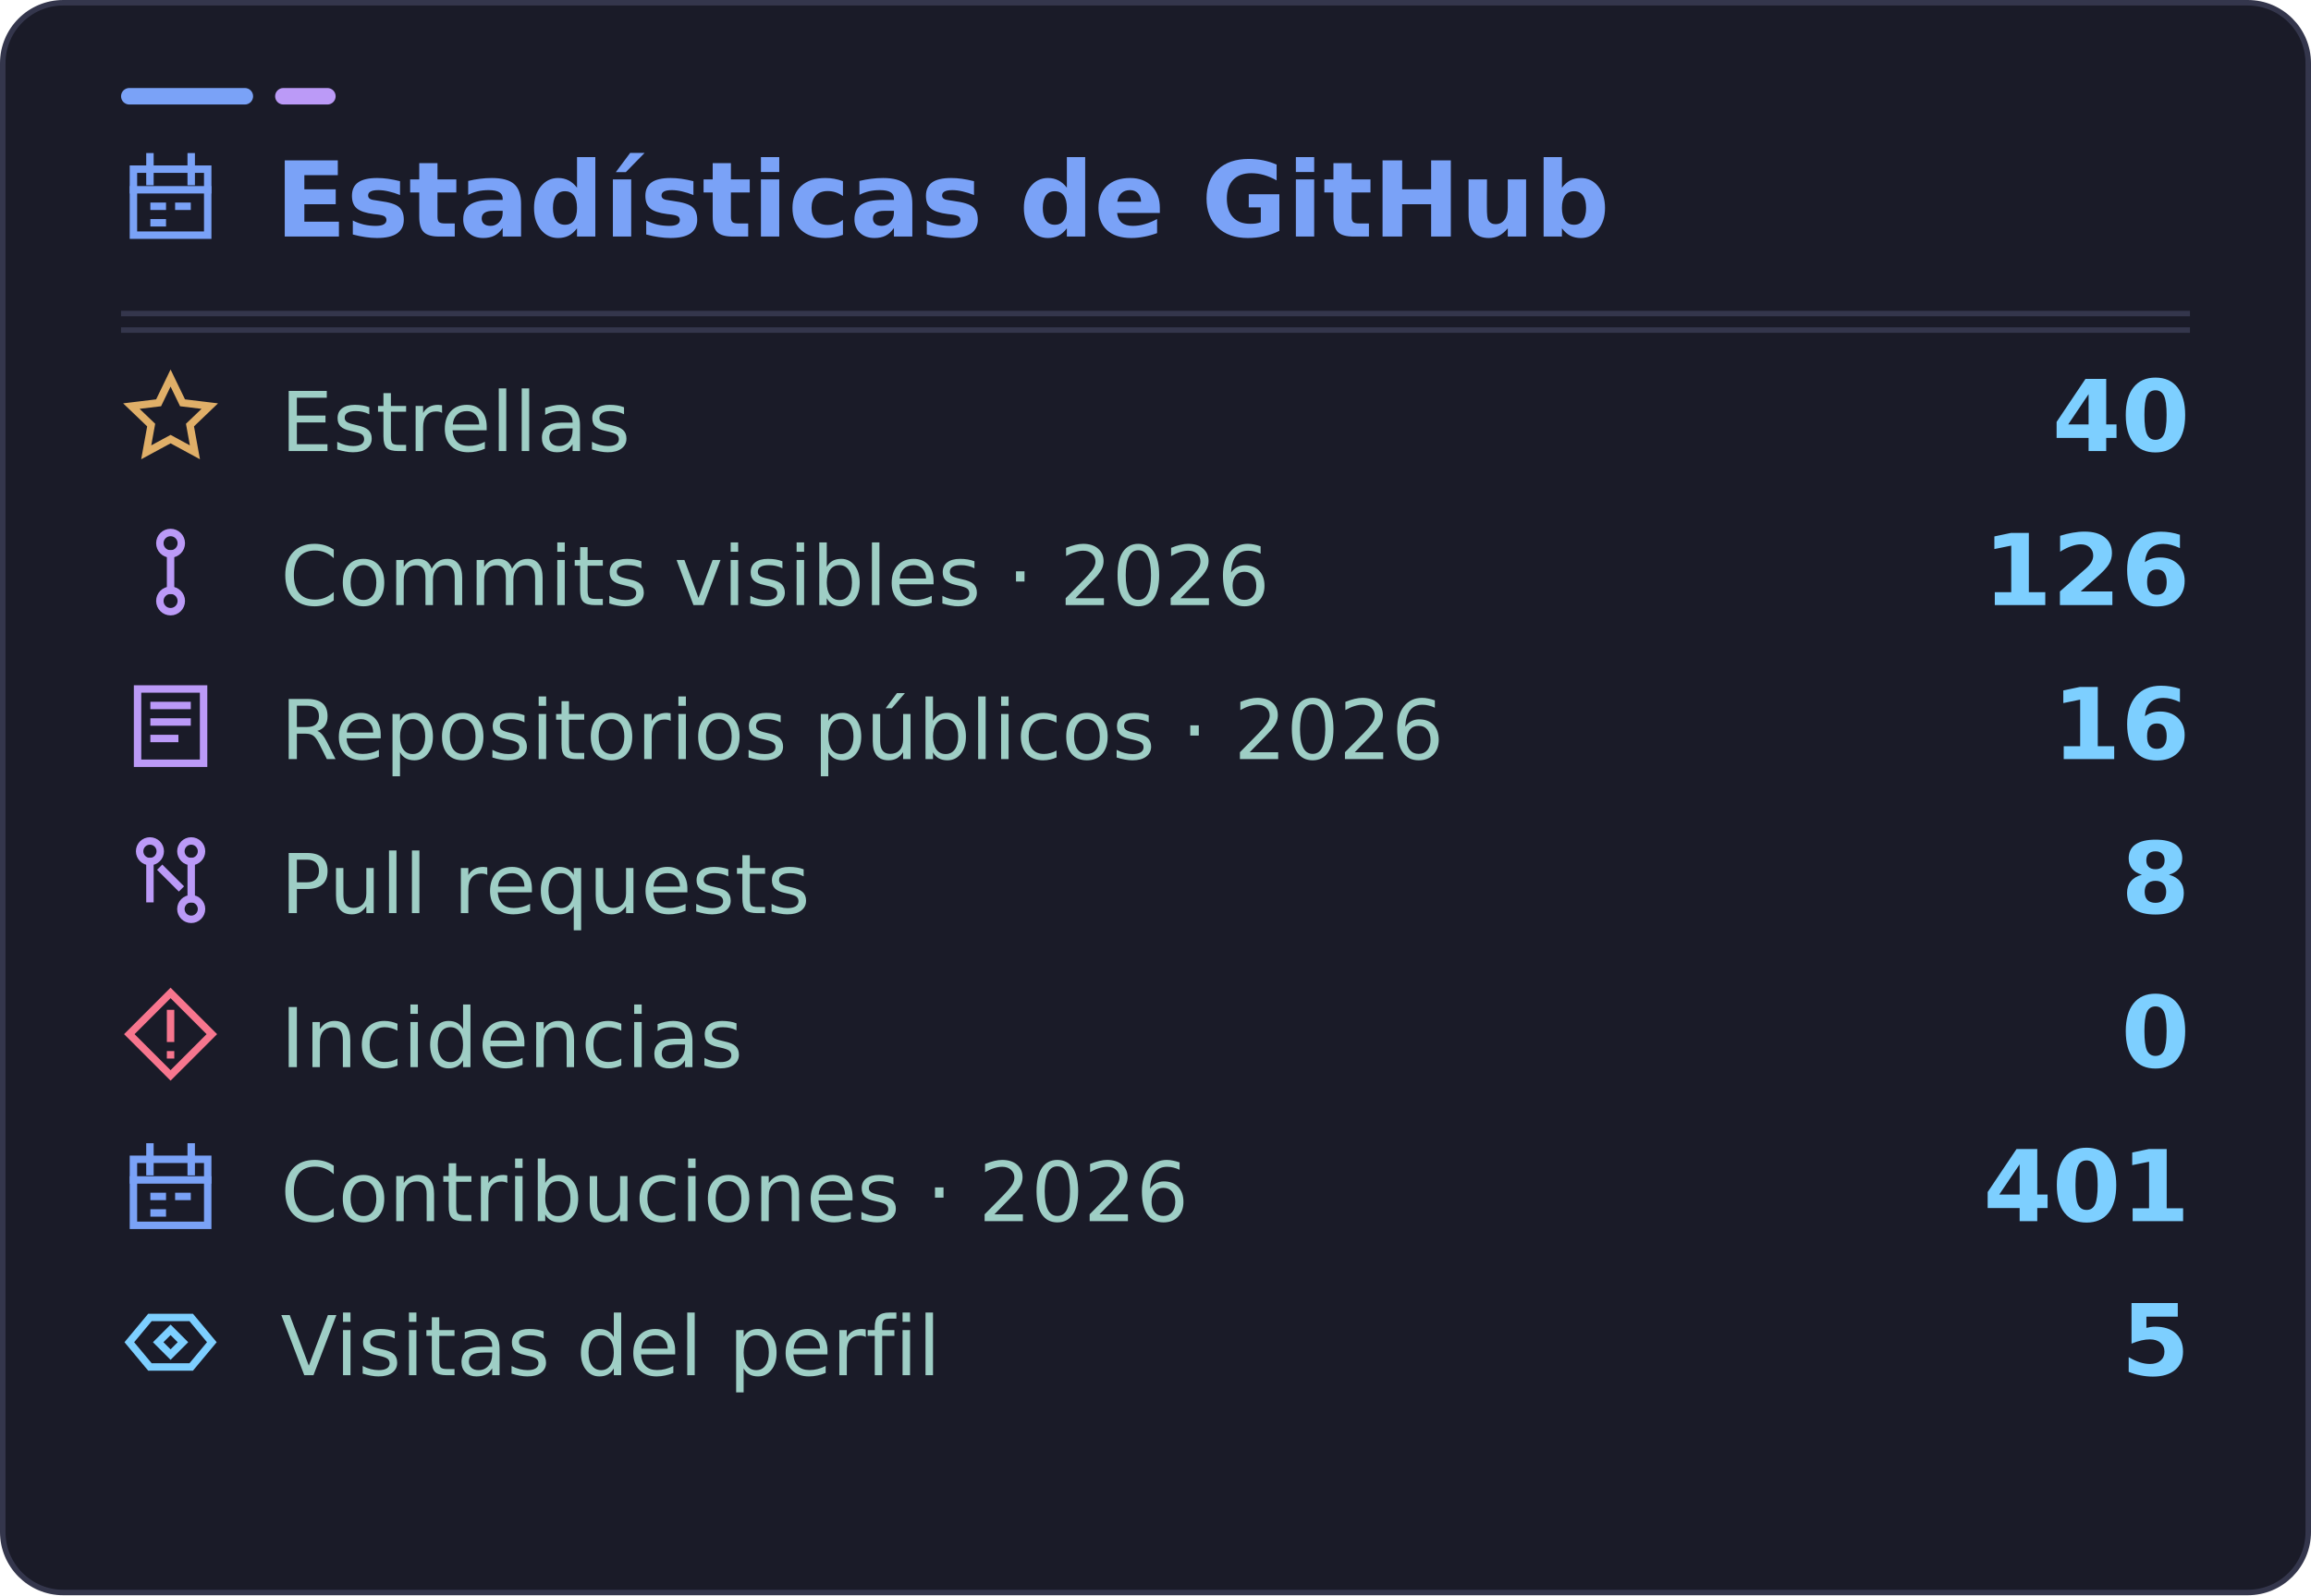
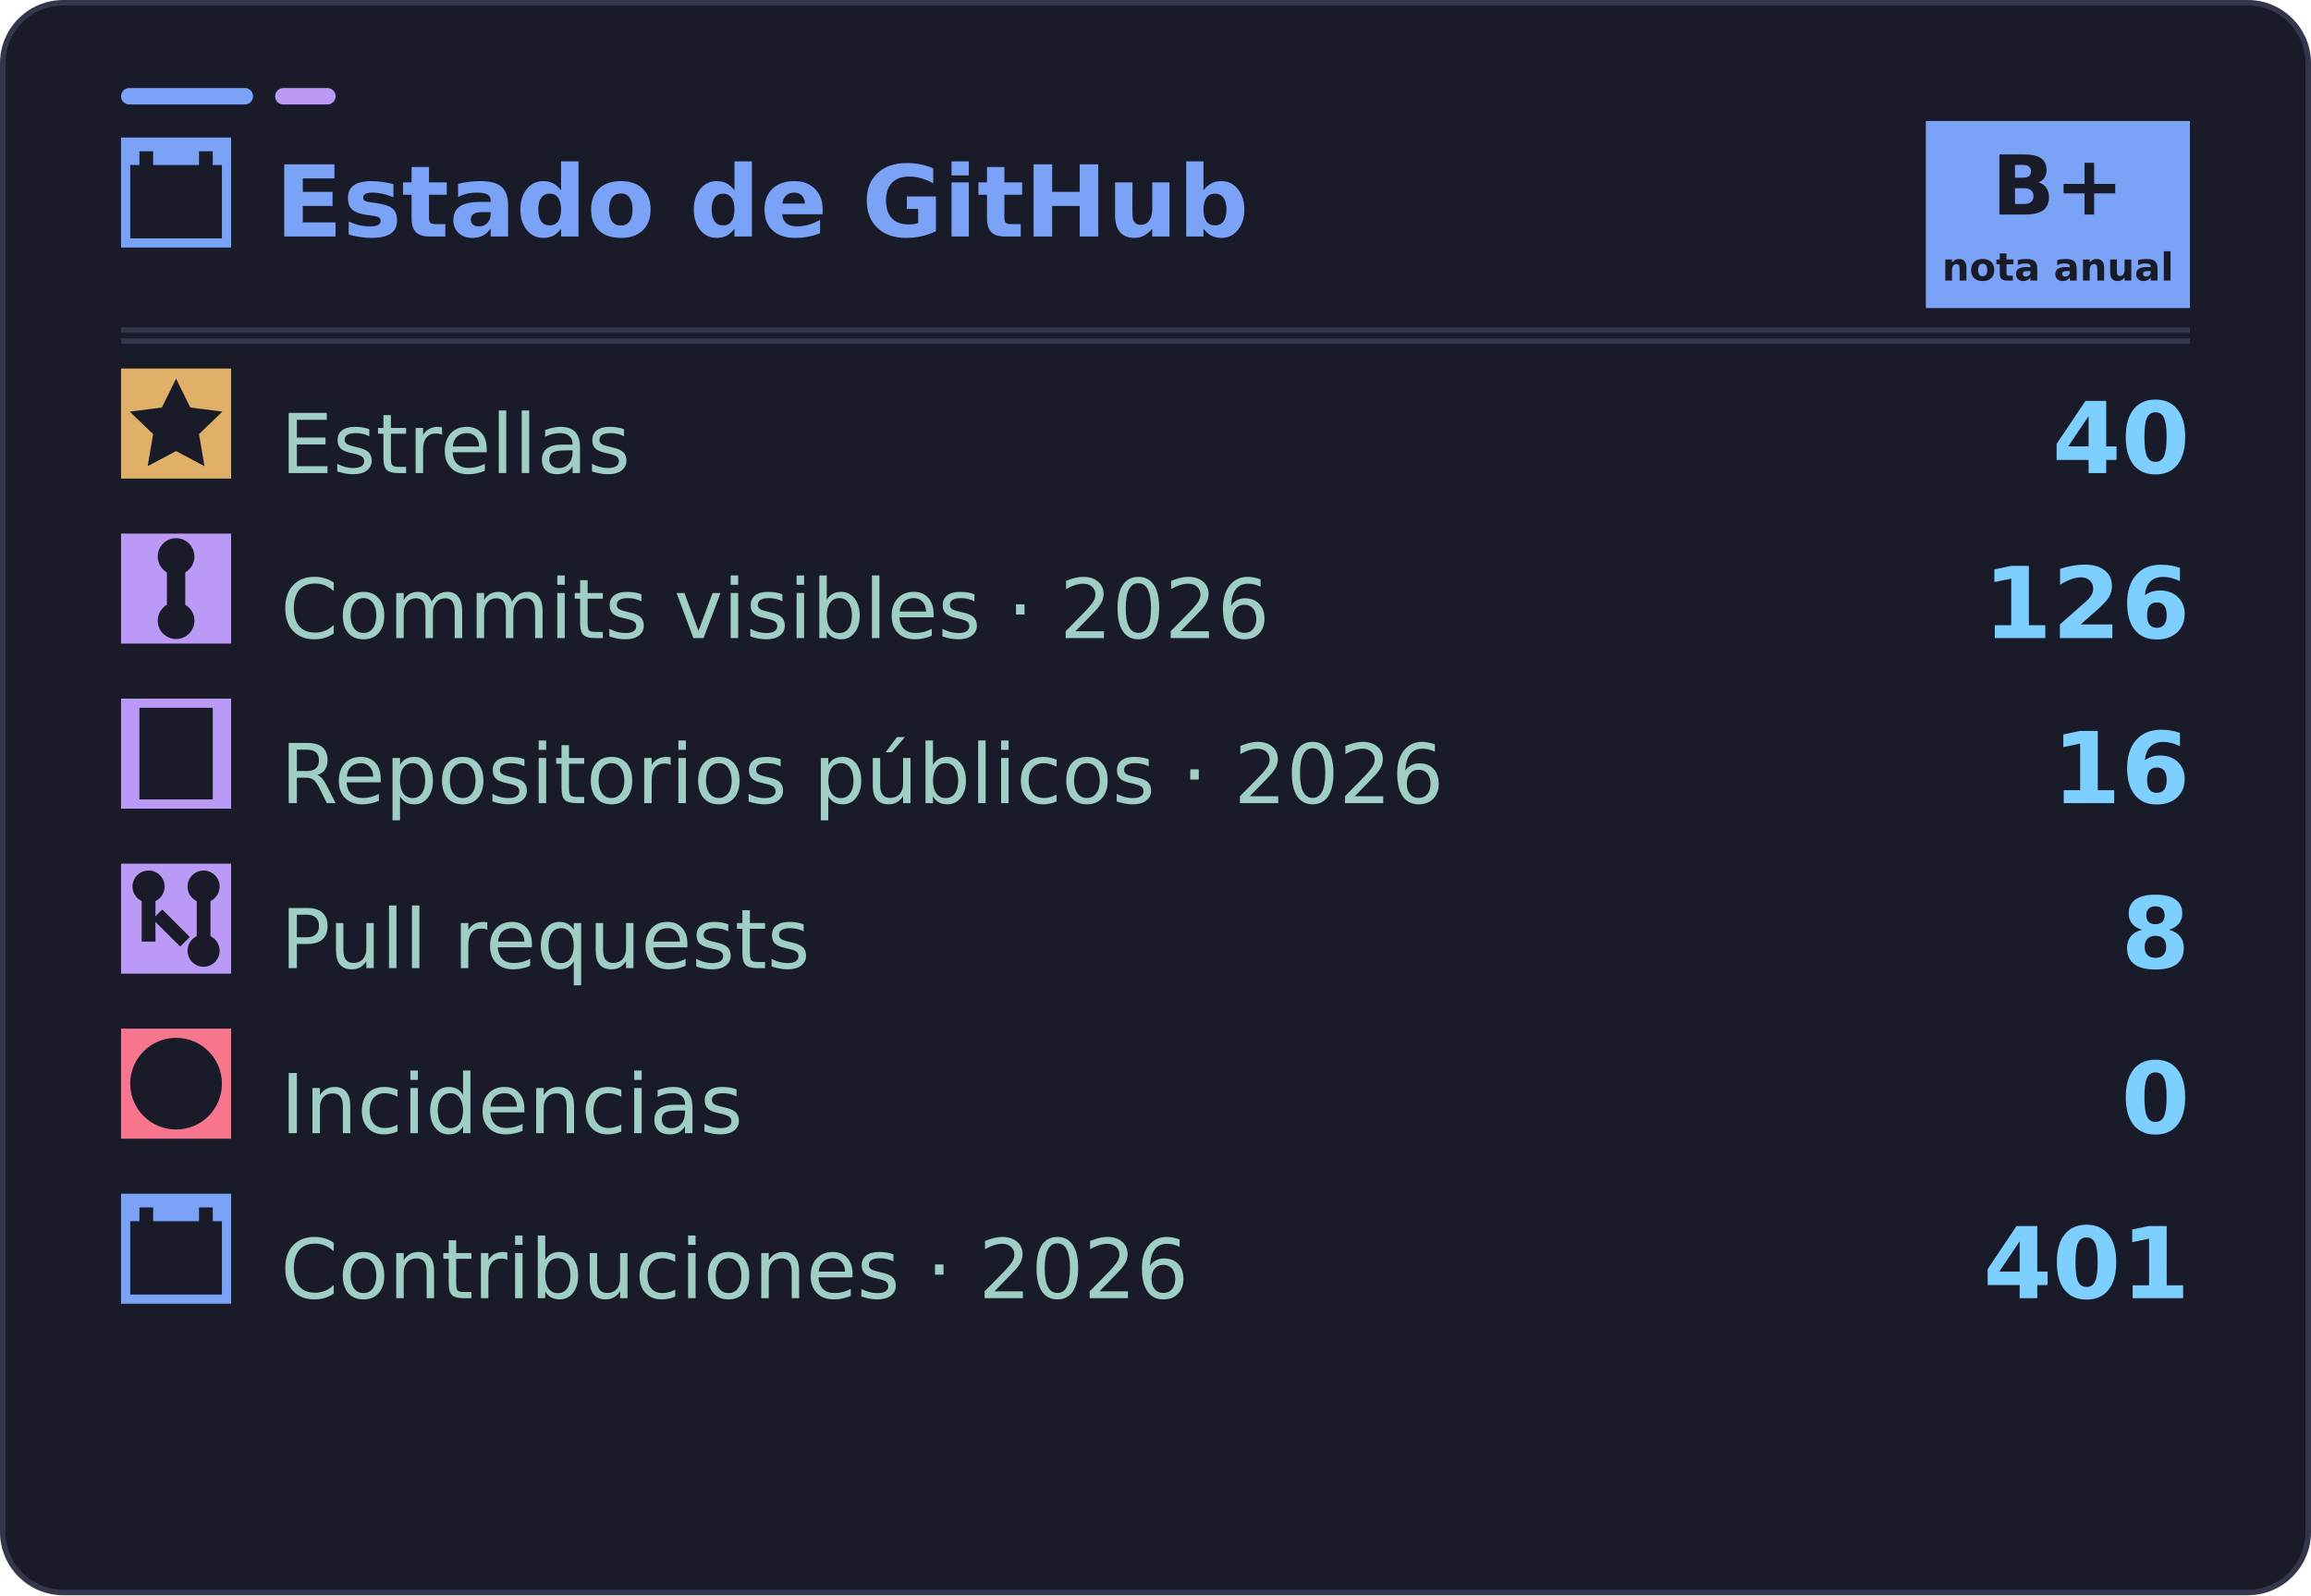
- <svg xmlns="http://www.w3.org/2000/svg" width="420" height="290" viewBox="0 0 420 290" role="img" aria-labelledby="title desc" data-visits="5">
+ <svg xmlns="http://www.w3.org/2000/svg" width="420" height="290" viewBox="0 0 420 290" role="img" aria-labelledby="title desc">
  <rect x="0.5" y="0.5" width="419" height="289" rx="11" fill="#1a1b28" stroke="#34364c" />
  <rect x="22" y="16" width="24" height="3" rx="1.5" fill="#7aa2f7" />
  <rect x="50" y="16" width="11" height="3" rx="1.5" fill="#bb9af7" />
  <path d="M22 60H398" stroke="#34364c" />
  <g font-family="DejaVu Sans, Segoe UI, Arial, sans-serif">
-     <svg x="22" y="27" width="18" height="18" viewBox="0 0 24 24" fill="none" stroke="#7aa2f7" stroke-width="1.8" stroke-linecap="square" stroke-linejoin="miter" aria-hidden="true">
-       <rect x="3" y="5" width="18" height="16" />
-       <path d="M7 2v6m10-6v6M3 10h18m-13 4h2m4 0h2m-8 4h2" />
+     <svg x="22" y="25" width="20" height="20" viewBox="0 0 24 24" aria-hidden="true">
+       <rect width="24" height="24" fill="#7aa2f7" />
+       <g fill="#1a1b28">
+         <path d="M4 3h3v4H4zm13 0h3v4h-3zM2 6h20v16H2z" />
+         <path d="M5 10h3v3H5zm5 0h3v3h-3zm5 0h3v3h-3zM5 15h3v3H5zm5 0h3v3h-3z" />
+       </g>
    </svg>
-     <text x="50" y="43" fill="#7aa2f7" font-size="19" font-weight="700">Estadísticas de GitHub</text>
-     <path d="M22 57H398" stroke="#34364c" />
-     <svg x="22" y="67" width="18" height="18" viewBox="0 0 24 24" fill="none" stroke="#e0af68" stroke-width="1.8" stroke-linecap="square" stroke-linejoin="miter" aria-hidden="true">
-       <path d="m12 2.3 2.9 6 6.6.8-4.8 4.6 1.2 6.6-5.9-3.2-5.9 3.2 1.2-6.6-4.8-4.6 6.6-.8 2.9-6Z" />
+     <text x="50" y="43" fill="#7aa2f7" font-size="18" font-weight="700">Estado de GitHub</text>
+     <rect x="350" y="22" width="48" height="34" fill="#7aa2f7" />
+     <text x="374" y="39" text-anchor="middle" fill="#1a1b28" font-size="15" font-weight="800">B+</text>
+     <text x="374" y="51" text-anchor="middle" fill="#1a1b28" font-size="7" font-weight="700">nota anual</text>
+     <path d="M22 62H398" stroke="#34364c" />
+     <svg x="22" y="67" width="20" height="20" viewBox="0 0 24 24" aria-hidden="true">
+       <rect width="24" height="24" fill="#e0af68" />
+       <g fill="#1a1b28">
+         <path d="m12 2.2 3.1 6.3 7 .9-5.1 4.9 1.2 7-6.2-3.3-6.2 3.3 1.2-7-5.1-4.9 7-.9L12 2.2Z" />
+       </g>
    </svg>
-     <text x="51" y="82" fill="#9ecec5" font-size="15">Estrellas</text>
-     <text x="398" y="82" text-anchor="end" fill="#7dcfff" font-size="18" font-weight="700">40</text>
-     <svg x="22" y="95" width="18" height="18" viewBox="0 0 24 24" fill="none" stroke="#bb9af7" stroke-width="1.8" stroke-linecap="square" stroke-linejoin="miter" aria-hidden="true">
-       <circle cx="12" cy="5" r="2.6" />
-       <circle cx="12" cy="19" r="2.6" />
-       <path d="M12 7.6v8.8" />
+     <text x="51" y="86" fill="#9ecec5" font-size="15">Estrellas</text>
+     <text x="398" y="86" text-anchor="end" fill="#7dcfff" font-size="18" font-weight="700">40</text>
+     <svg x="22" y="97" width="20" height="20" viewBox="0 0 24 24" aria-hidden="true">
+       <rect width="24" height="24" fill="#bb9af7" />
+       <g fill="#1a1b28">
+         <circle cx="12" cy="5" r="4" />
+         <circle cx="12" cy="19" r="4" />
+         <path d="M10 8h4v8h-4z" />
+       </g>
    </svg>
-     <text x="51" y="110" fill="#9ecec5" font-size="15">Commits visibles · 2026</text>
-     <text x="398" y="110" text-anchor="end" fill="#7dcfff" font-size="18" font-weight="700">126</text>
-     <svg x="22" y="123" width="18" height="18" viewBox="0 0 24 24" fill="none" stroke="#bb9af7" stroke-width="1.8" stroke-linecap="square" stroke-linejoin="miter" aria-hidden="true">
-       <path d="M4 3h16v18H4zM8 7h8M8 11h8M8 15h5" />
+     <text x="51" y="116" fill="#9ecec5" font-size="15">Commits visibles · 2026</text>
+     <text x="398" y="116" text-anchor="end" fill="#7dcfff" font-size="18" font-weight="700">126</text>
+     <svg x="22" y="127" width="20" height="20" viewBox="0 0 24 24" aria-hidden="true">
+       <rect width="24" height="24" fill="#bb9af7" />
+       <g fill="#1a1b28">
+         <path d="M4 2h16v20H4z" />
+         <path d="M8 7h8v1.8H8zm0 4.5h8v1.8H8zm0 4.5h5v1.8H8z" />
+       </g>
    </svg>
-     <text x="51" y="138" fill="#9ecec5" font-size="15">Repositorios públicos · 2026</text>
-     <text x="398" y="138" text-anchor="end" fill="#7dcfff" font-size="18" font-weight="700">16</text>
-     <svg x="22" y="151" width="18" height="18" viewBox="0 0 24 24" fill="none" stroke="#bb9af7" stroke-width="1.8" stroke-linecap="square" stroke-linejoin="miter" aria-hidden="true">
-       <circle cx="7" cy="5" r="2.5" />
-       <circle cx="17" cy="19" r="2.5" />
-       <circle cx="17" cy="5" r="2.5" />
-       <path d="M7 7.5v9m10-9v9m-7-7 4 4" />
+     <text x="51" y="146" fill="#9ecec5" font-size="15">Repositorios públicos · 2026</text>
+     <text x="398" y="146" text-anchor="end" fill="#7dcfff" font-size="18" font-weight="700">16</text>
+     <svg x="22" y="157" width="20" height="20" viewBox="0 0 24 24" aria-hidden="true">
+       <rect width="24" height="24" fill="#bb9af7" />
+       <g fill="#1a1b28">
+         <circle cx="6" cy="5" r="3.5" />
+         <circle cx="18" cy="19" r="3.5" />
+         <circle cx="18" cy="5" r="3.5" />
+         <path d="M4.5 8h3v9h-3zM16.5 8h3v8h-3zM9 10l6 6-2.1 2.1-6-6z" />
+       </g>
    </svg>
-     <text x="51" y="166" fill="#9ecec5" font-size="15">Pull requests</text>
-     <text x="398" y="166" text-anchor="end" fill="#7dcfff" font-size="18" font-weight="700">8</text>
-     <svg x="22" y="179" width="18" height="18" viewBox="0 0 24 24" fill="none" stroke="#f7768e" stroke-width="1.8" stroke-linecap="square" stroke-linejoin="miter" aria-hidden="true">
-       <path d="m12 2 10 10-10 10L2 12 12 2Z" />
-       <path d="M12 7v6m0 4v.01" />
+     <text x="51" y="176" fill="#9ecec5" font-size="15">Pull requests</text>
+     <text x="398" y="176" text-anchor="end" fill="#7dcfff" font-size="18" font-weight="700">8</text>
+     <svg x="22" y="187" width="20" height="20" viewBox="0 0 24 24" aria-hidden="true">
+       <rect width="24" height="24" fill="#f7768e" />
+       <g fill="#1a1b28">
+         <circle cx="12" cy="12" r="10" />
+         <path d="M10.7 6.2h2.6l-.4 7.4h-1.8zM10.8 15.2h2.4v2.6h-2.4z" />
+       </g>
    </svg>
-     <text x="51" y="194" fill="#9ecec5" font-size="15">Incidencias</text>
-     <text x="398" y="194" text-anchor="end" fill="#7dcfff" font-size="18" font-weight="700">0</text>
-     <svg x="22" y="207" width="18" height="18" viewBox="0 0 24 24" fill="none" stroke="#7aa2f7" stroke-width="1.8" stroke-linecap="square" stroke-linejoin="miter" aria-hidden="true">
-       <rect x="3" y="5" width="18" height="16" />
-       <path d="M7 2v6m10-6v6M3 10h18m-13 4h2m4 0h2m-8 4h2" />
+     <text x="51" y="206" fill="#9ecec5" font-size="15">Incidencias</text>
+     <text x="398" y="206" text-anchor="end" fill="#7dcfff" font-size="18" font-weight="700">0</text>
+     <svg x="22" y="217" width="20" height="20" viewBox="0 0 24 24" aria-hidden="true">
+       <rect width="24" height="24" fill="#7aa2f7" />
+       <g fill="#1a1b28">
+         <path d="M4 3h3v4H4zm13 0h3v4h-3zM2 6h20v16H2z" />
+         <path d="M5 10h3v3H5zm5 0h3v3h-3zm5 0h3v3h-3zM5 15h3v3H5zm5 0h3v3h-3z" />
+       </g>
    </svg>
-     <text x="51" y="222" fill="#9ecec5" font-size="15">Contribuciones · 2026</text>
-     <text x="398" y="222" text-anchor="end" fill="#7dcfff" font-size="18" font-weight="700">401</text>
-     <svg x="22" y="235" width="18" height="18" viewBox="0 0 24 24" fill="none" stroke="#7dcfff" stroke-width="1.8" stroke-linecap="square" stroke-linejoin="miter" aria-hidden="true">
-       <path d="m2 12 5-6h10l5 6-5 6H7l-5-6Z" />
-       <path d="m12 9 3 3-3 3-3-3 3-3Z" />
-     </svg>
-     <text x="51" y="250" fill="#9ecec5" font-size="15">Visitas del perfil</text>
-     <text id="visits-value" x="398" y="250" text-anchor="end" fill="#7dcfff" font-size="18" font-weight="700">5</text>
+     <text x="51" y="236" fill="#9ecec5" font-size="15">Contribuciones · 2026</text>
+     <text x="398" y="236" text-anchor="end" fill="#7dcfff" font-size="18" font-weight="700">401</text>
  </g>
</svg>
